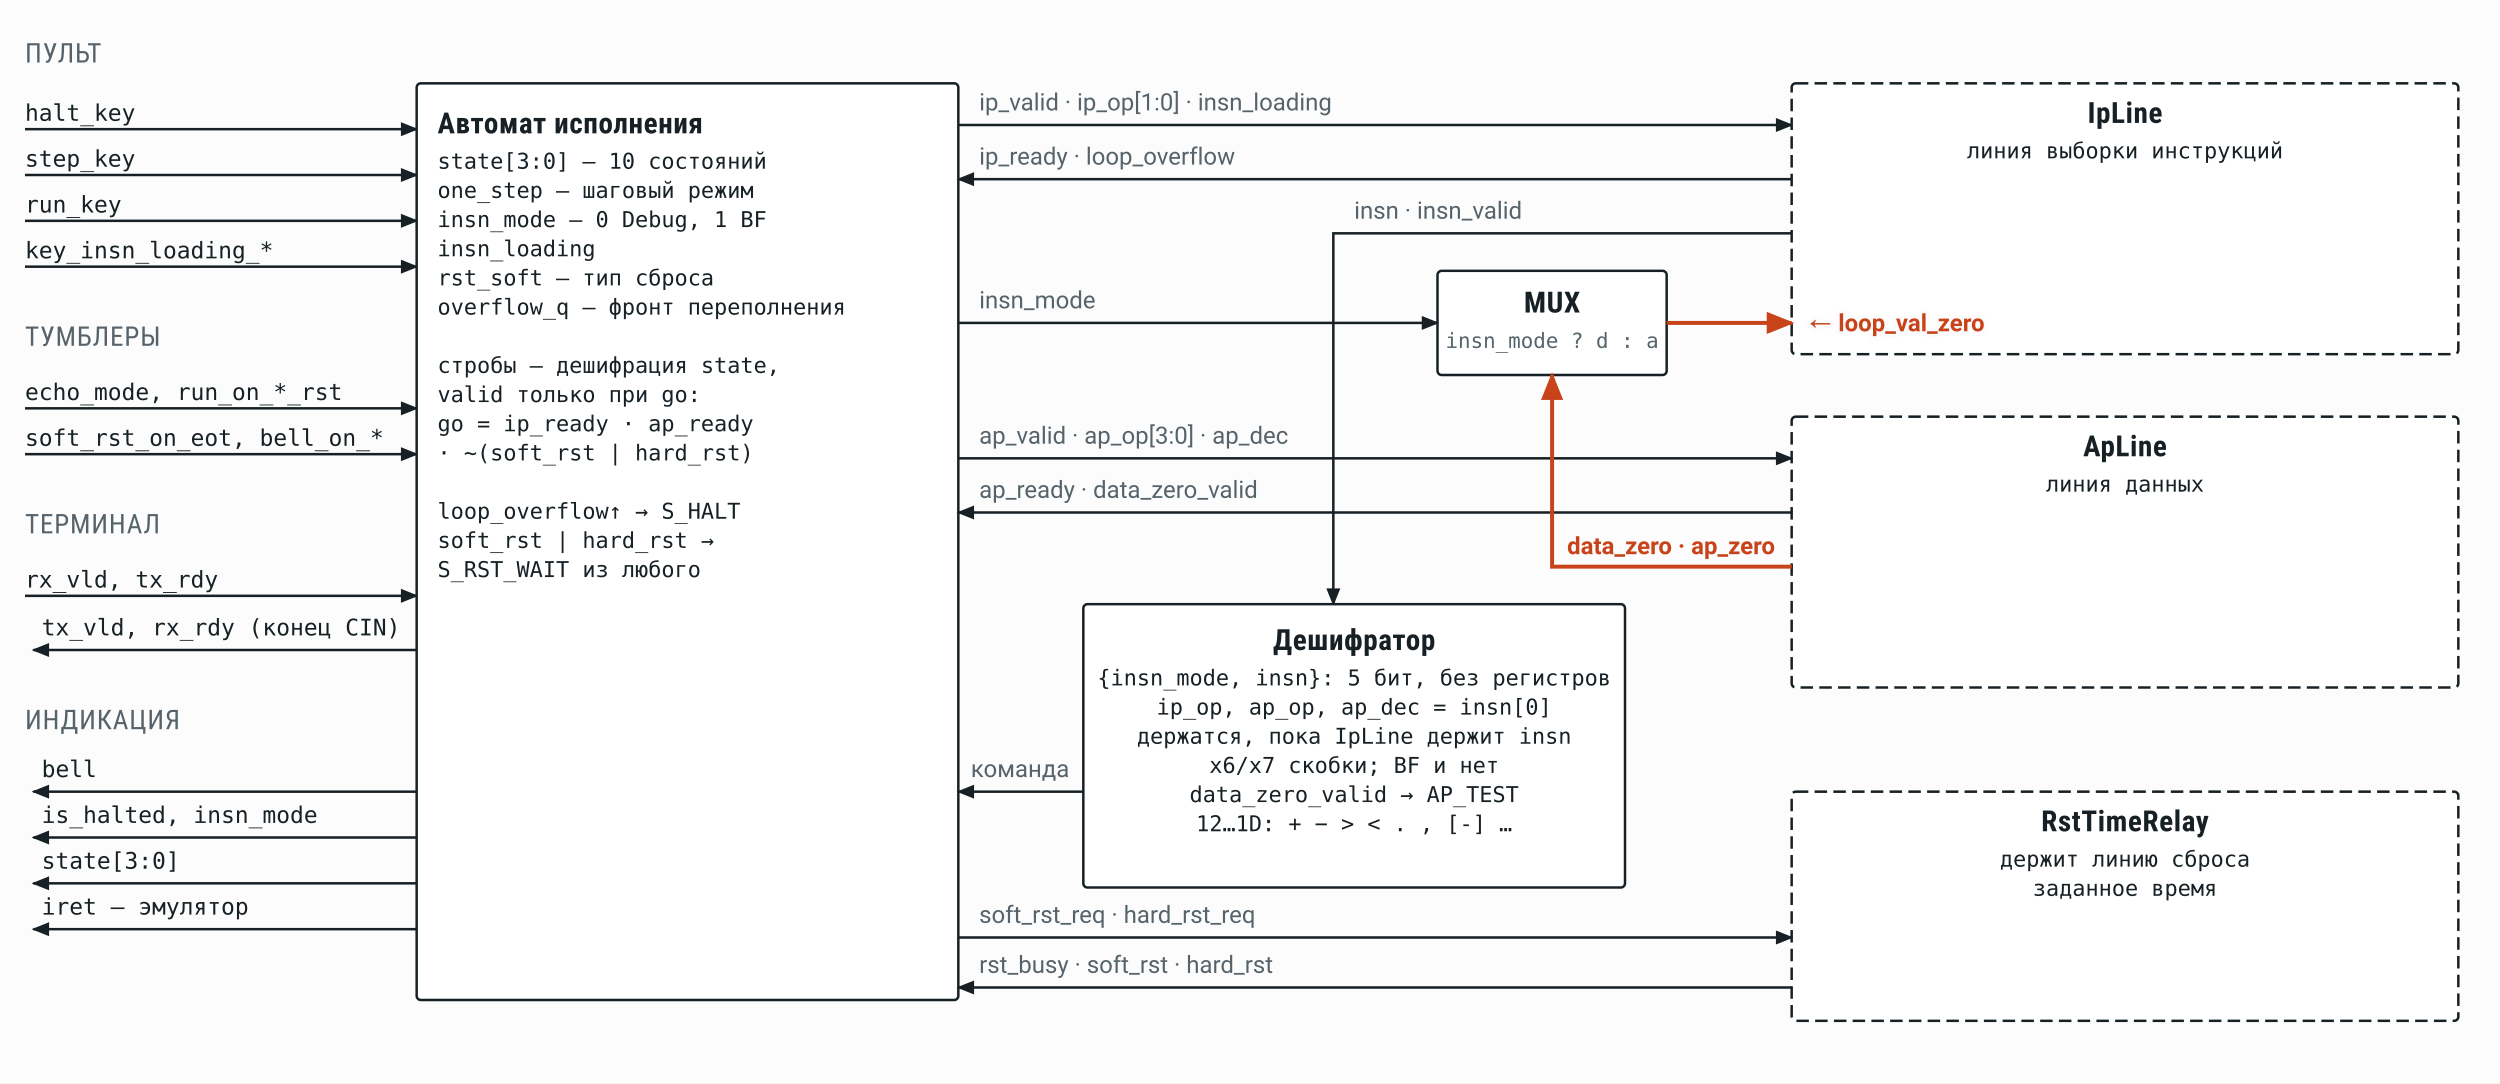
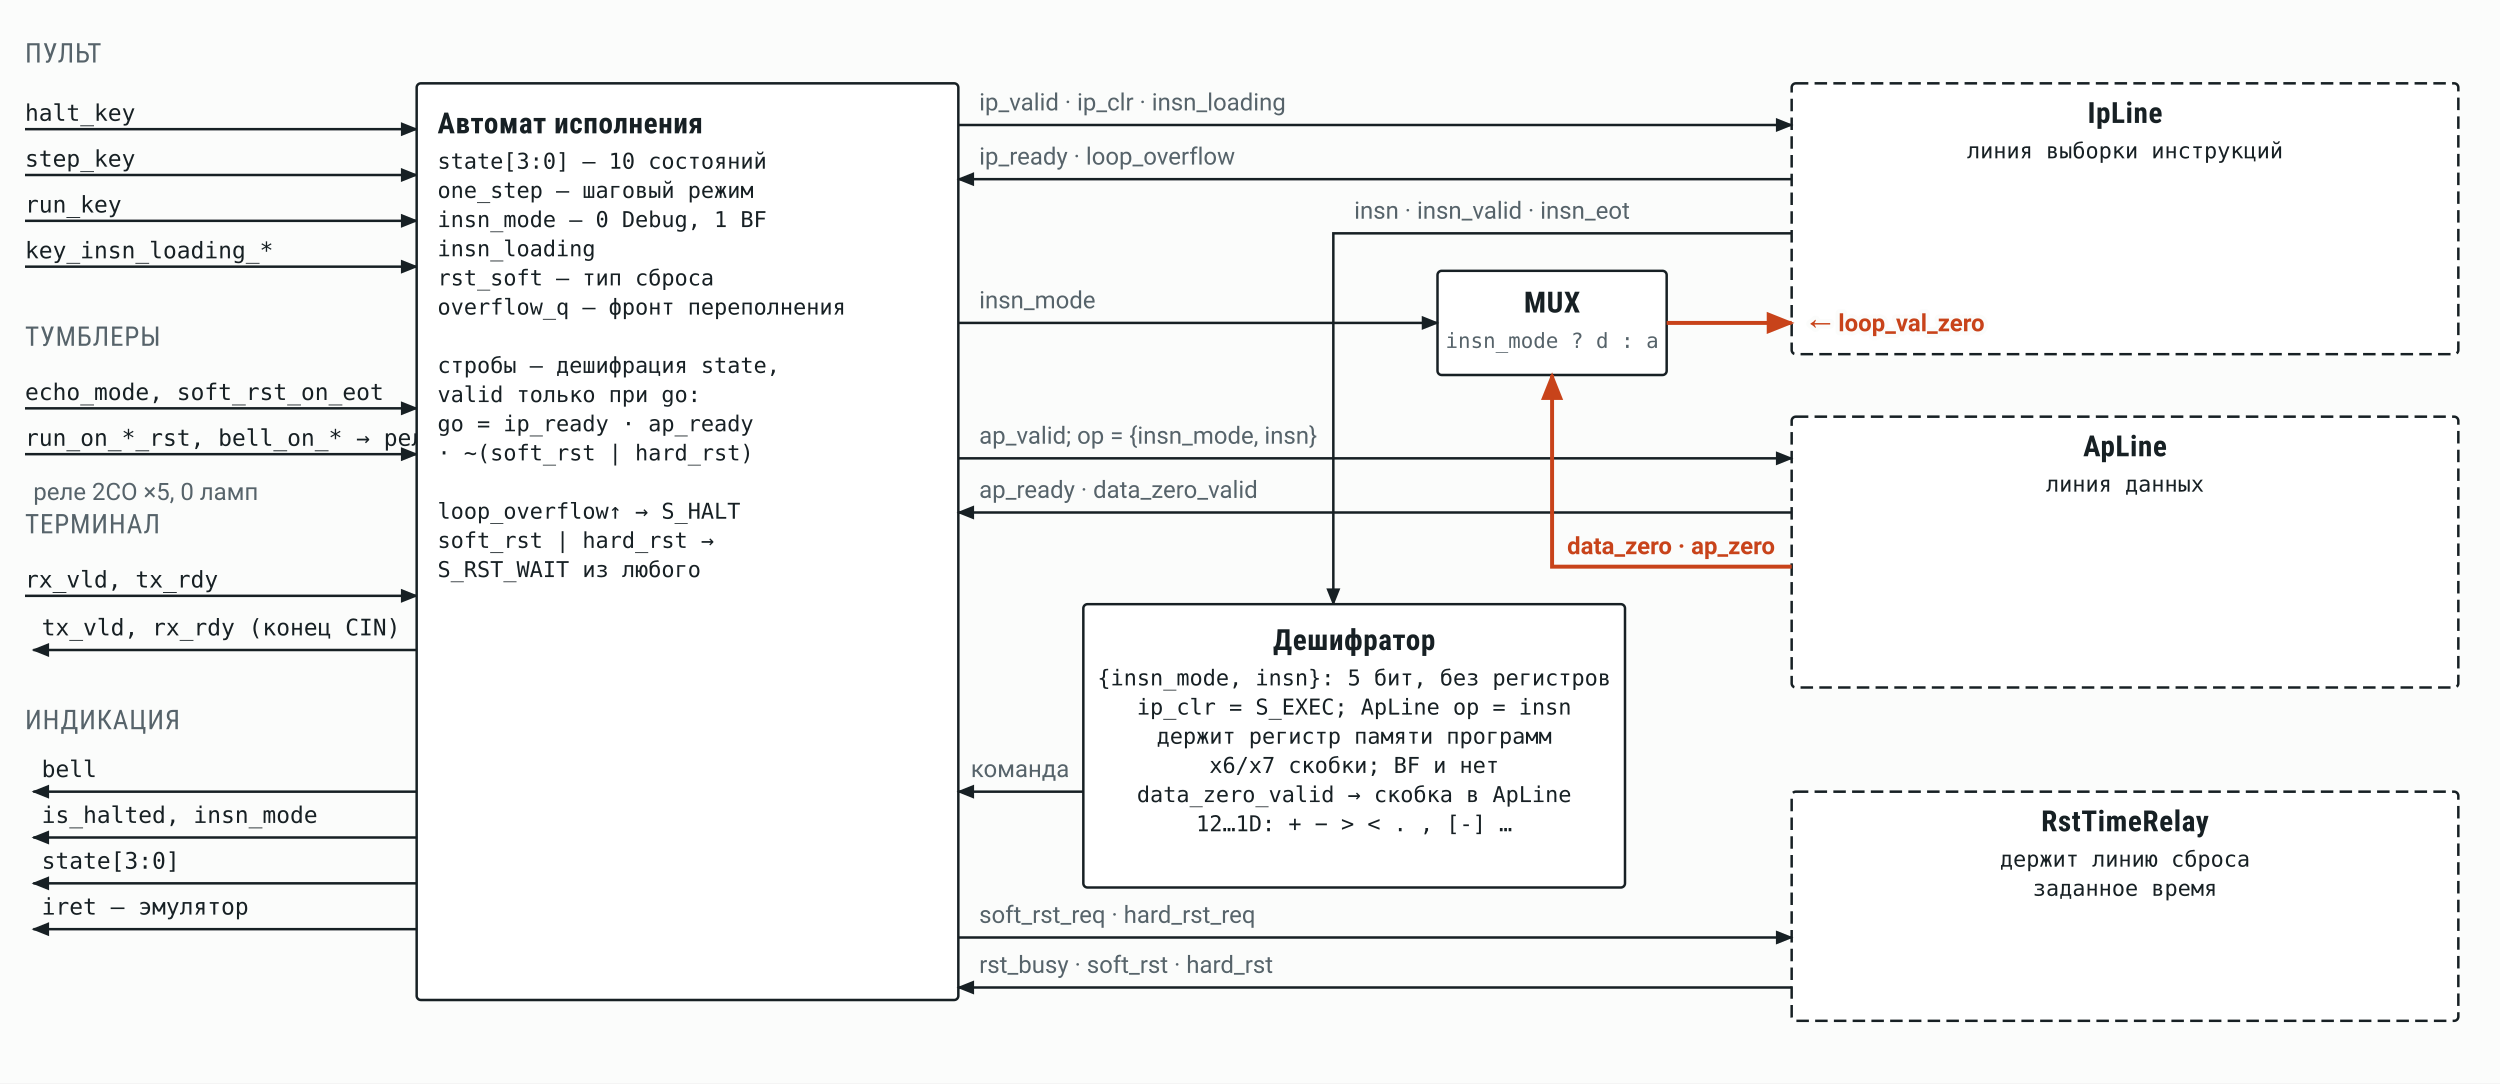
<svg xmlns="http://www.w3.org/2000/svg" viewBox="0 0 1200 520" width="1200" height="520" class="dg" role="img" aria-label="Управление машиной: автомат исполнения принимает команды пульта и терминала, дешифрует инструкцию по паре режим-опкод и раздаёт операции линии выборки, линии данных и реле времени сброса.">
  <style>
.dg { color: #172024; display: block; height: auto; color: #172024; }
.dg text { fill: currentColor; font-family: "PT Sans", "Segoe UI", Roboto, Helvetica, Arial, sans-serif; font-size: 11px; }
.dg .tt { font-family: "PT Sans Narrow", "Arial Narrow", "Roboto Condensed", Arial, sans-serif; font-weight: 700; font-size: 14px; letter-spacing: 0.02em; }
.dg .tm { font-family: "JetBrains Mono", "DejaVu Sans Mono", Consolas, "Liberation Mono", monospace; font-size: 10.5px; }
.dg .tl { fill: #56636a; font-size: 11.5px; }
.dg .tp { font-family: "JetBrains Mono", "DejaVu Sans Mono", Consolas, "Liberation Mono", monospace; font-size: 11px; }
.dg .tpi { font-family: "JetBrains Mono", "DejaVu Sans Mono", Consolas, "Liberation Mono", monospace; font-size: 10px; fill: #56636a; }
.dg .tn { fill: #56636a; font-size: 10.5px; }
.dg .tg { font-family: "JetBrains Mono", "DejaVu Sans Mono", Consolas, "Liberation Mono", monospace; font-size: 13px; font-weight: 700; }
.dg .ts { font-family: "JetBrains Mono", "DejaVu Sans Mono", Consolas, "Liberation Mono", monospace; font-size: 11.5px; font-weight: 600; }
.dg .tf { font-family: "PT Sans Narrow", "Arial Narrow", "Roboto Condensed", Arial, sans-serif; font-size: 13px; letter-spacing: 0.03em; fill: #56636a; }
.dg .tk { font-family: "PT Sans Narrow", "Arial Narrow", "Roboto Condensed", Arial, sans-serif; font-weight: 700; font-size: 14px; }
.dg .ti { font-family: "JetBrains Mono", "DejaVu Sans Mono", Consolas, "Liberation Mono", monospace; font-size: 8.5px; fill: #56636a; }
.dg .tnum { font-family: "JetBrains Mono", "DejaVu Sans Mono", Consolas, "Liberation Mono", monospace; font-size: 11px; font-weight: 700; fill: #c8431a; }
.dg .tacc { fill: #c8431a; font-weight: 700; font-size: 11.5px; }
.dg .blk { fill: #ffffff; stroke: currentColor; stroke-width: 1.2; }
.dg .blk-opt { fill: #ffffff; stroke: currentColor; stroke-width: 1.2; stroke-dasharray: 6 3; }
.dg .blk-acc { fill: rgba(200, 67, 26, 0.13); stroke: #c8431a; stroke-width: 1.6; }
.dg .frame { fill: none; stroke: #56636a; stroke-width: 1; stroke-dasharray: 2 4; }
.dg .w { fill: none; stroke: currentColor; stroke-width: 1.2; }
.dg .wd { fill: none; stroke: currentColor; stroke-width: 1.2; stroke-dasharray: 5 3; }
.dg .wacc { fill: none; stroke: #c8431a; stroke-width: 1.9; }
.dg .wbus { fill: none; stroke: currentColor; stroke-width: 3.2; }
.dg .wthin { fill: none; stroke: #56636a; stroke-width: 1; }
.dg .wv { fill: none; stroke: currentColor; stroke-width: 1.6; }
.dg .wvacc { fill: none; stroke: #c8431a; stroke-width: 2.1; }
.dg .grid { stroke: #c6cfcd; stroke-width: 1; }
.dg .ah { fill: currentColor; }
.dg .ahg { fill: #c8431a; }
.dg .ahw { fill: #a4126e; }
.dg .wwarn { fill: none; stroke: #a4126e; stroke-width: 1.8; stroke-dasharray: 6 3; }
.dg .twarn { fill: #a4126e; font-weight: 700; font-size: 11.5px; }
.dg .tl, .dg .tn, .dg .tacc, .dg .twarn { paint-order: stroke; stroke: #fbfcfb; stroke-width: 4px; stroke-linejoin: round; }
.dg .dot { fill: currentColor; }
.dg .dot-acc { fill: #c8431a; }
.dg .inv { fill: #ffffff; stroke: currentColor; stroke-width: 1.2; }
.dg .st { fill: #ffffff; stroke: currentColor; stroke-width: 1.3; }
.dg .st-acc { fill: rgba(200, 67, 26, 0.13); stroke: #c8431a; stroke-width: 1.9; }
.dg .st-dim { fill: #e3e9e8; stroke: #56636a; stroke-width: 1.1; stroke-dasharray: 4 3; }
.dg .anode { fill: #e3e9e8; stroke: #56636a; stroke-width: 1; }
.dg .kmain { fill: #ffffff; stroke: currentColor; stroke-width: 1.4; }
.dg .kga { fill: #ffffff; stroke: currentColor; stroke-width: 1.2; }
.dg .kgb { fill: #56636a; }
.dg .lit { fill: #c8431a; stroke: #c8431a; }
.dg .halo { fill: rgba(200, 67, 26, 0.13); }
.dg .tgt { fill: none; stroke: #c8431a; stroke-width: 1.3; stroke-dasharray: 3 3; }
.dg .seg { fill: #ffffff; stroke: currentColor; stroke-width: 1.1; }
.dg .seg-acc { fill: rgba(200, 67, 26, 0.13); stroke: #c8431a; stroke-width: 1.4; }
.dg .seg-off { fill: #e3e9e8; stroke: #56636a; stroke-width: 1; }
</style>
  <rect x="0" y="0" width="1200" height="520" fill="#fbfcfb" />
  <defs>
    <marker id="mc-a" viewBox="0 0 10 10" refX="9" refY="5" markerWidth="7" markerHeight="7" orient="auto-start-reverse">
      <path d="M0,1 L10,5 L0,9 z" fill="#172024" stroke="none" stroke-width="0" class="ah" />
    </marker>
    <marker id="mc-ag" viewBox="0 0 10 10" refX="9" refY="5" markerWidth="7" markerHeight="7" orient="auto-start-reverse">
      <path d="M0,1 L10,5 L0,9 z" fill="#c8431a" stroke="none" stroke-width="0" class="ahg" />
    </marker>
    <marker id="mc-aw" viewBox="0 0 10 10" refX="9" refY="5" markerWidth="7" markerHeight="7" orient="auto-start-reverse">
      <path d="M0,1 L10,5 L0,9 z" fill="#a4126e" stroke="none" stroke-width="0" class="ahw" />
    </marker>
  </defs>
  <g transform="translate(0,0)">
    <text x="12" y="30" fill="#56636a" font-size="11" font-family="sans-serif" class="tf" text-anchor="start">ПУЛЬТ</text>
    <text x="12" y="58" fill="#172024" font-size="11" font-family="sans-serif" class="tp" text-anchor="start">halt_key</text>
    <polyline points="12,62 200,62" fill="none" stroke="#172024" stroke-width="1.2" class="w" marker-end="url(#mc-a)" />
    <text x="12" y="80" fill="#172024" font-size="11" font-family="sans-serif" class="tp" text-anchor="start">step_key</text>
    <polyline points="12,84 200,84" fill="none" stroke="#172024" stroke-width="1.2" class="w" marker-end="url(#mc-a)" />
    <text x="12" y="102" fill="#172024" font-size="11" font-family="sans-serif" class="tp" text-anchor="start">run_key</text>
    <polyline points="12,106 200,106" fill="none" stroke="#172024" stroke-width="1.2" class="w" marker-end="url(#mc-a)" />
    <text x="12" y="124" fill="#172024" font-size="11" font-family="sans-serif" class="tp" text-anchor="start">key_insn_loading_*</text>
    <polyline points="12,128 200,128" fill="none" stroke="#172024" stroke-width="1.2" class="w" marker-end="url(#mc-a)" />
    <text x="12" y="166" fill="#56636a" font-size="11" font-family="sans-serif" class="tf" text-anchor="start">ТУМБЛЕРЫ</text>
-     <text x="12" y="192" fill="#172024" font-size="11" font-family="sans-serif" class="tp" text-anchor="start">echo_mode, run_on_*_rst</text>
+     <text x="12" y="192" fill="#172024" font-size="11" font-family="sans-serif" class="tp" text-anchor="start">echo_mode, soft_rst_on_eot</text>
    <polyline points="12,196 200,196" fill="none" stroke="#172024" stroke-width="1.2" class="w" marker-end="url(#mc-a)" />
-     <text x="12" y="214" fill="#172024" font-size="11" font-family="sans-serif" class="tp" text-anchor="start">soft_rst_on_eot, bell_on_*</text>
+     <text x="12" y="214" fill="#172024" font-size="11" font-family="sans-serif" class="tp" text-anchor="start">run_on_*_rst, bell_on_* → реле</text>
    <polyline points="12,218 200,218" fill="none" stroke="#172024" stroke-width="1.2" class="w" marker-end="url(#mc-a)" />
+     <text x="16" y="240" fill="#56636a" font-size="11" font-family="sans-serif" class="tl" text-anchor="start">реле 2CO ×5, 0 ламп</text>
    <text x="12" y="256" fill="#56636a" font-size="11" font-family="sans-serif" class="tf" text-anchor="start">ТЕРМИНАЛ</text>
    <text x="12" y="282" fill="#172024" font-size="11" font-family="sans-serif" class="tp" text-anchor="start">rx_vld, tx_rdy</text>
    <polyline points="12,286 200,286" fill="none" stroke="#172024" stroke-width="1.2" class="w" marker-end="url(#mc-a)" />
    <polyline points="200,312 16,312" fill="none" stroke="#172024" stroke-width="1.2" class="w" marker-end="url(#mc-a)" />
    <text x="20" y="305" fill="#172024" font-size="11" font-family="sans-serif" class="tp" text-anchor="start">tx_vld, rx_rdy (конец CIN)</text>
    <text x="12" y="350" fill="#56636a" font-size="11" font-family="sans-serif" class="tf" text-anchor="start">ИНДИКАЦИЯ</text>
    <polyline points="200,380 16,380" fill="none" stroke="#172024" stroke-width="1.2" class="w" marker-end="url(#mc-a)" />
    <text x="20" y="373" fill="#172024" font-size="11" font-family="sans-serif" class="tp" text-anchor="start">bell</text>
    <polyline points="200,402 16,402" fill="none" stroke="#172024" stroke-width="1.2" class="w" marker-end="url(#mc-a)" />
    <text x="20" y="395" fill="#172024" font-size="11" font-family="sans-serif" class="tp" text-anchor="start">is_halted, insn_mode</text>
    <polyline points="200,424 16,424" fill="none" stroke="#172024" stroke-width="1.2" class="w" marker-end="url(#mc-a)" />
    <text x="20" y="417" fill="#172024" font-size="11" font-family="sans-serif" class="tp" text-anchor="start">state[3:0]</text>
    <polyline points="200,446 16,446" fill="none" stroke="#172024" stroke-width="1.2" class="w" marker-end="url(#mc-a)" />
    <text x="20" y="439" fill="#172024" font-size="11" font-family="sans-serif" class="tp" text-anchor="start">iret — эмулятор</text>
    <rect x="200" y="40" width="260" height="440" rx="2" fill="#ffffff" stroke="#172024" stroke-width="1.2" class="blk" />
    <text x="210" y="64" fill="#172024" font-size="14" font-family="sans-serif" class="tt" text-anchor="start">Автомат исполнения</text>
    <text x="210" y="81" fill="#172024" font-size="11" font-family="sans-serif" class="tm" text-anchor="start">state[3:0] — 10 состояний</text>
    <text x="210" y="95" fill="#172024" font-size="11" font-family="sans-serif" class="tm" text-anchor="start">one_step — шаговый режим</text>
    <text x="210" y="109" fill="#172024" font-size="11" font-family="sans-serif" class="tm" text-anchor="start">insn_mode — 0 Debug, 1 BF</text>
    <text x="210" y="123" fill="#172024" font-size="11" font-family="sans-serif" class="tm" text-anchor="start">insn_loading</text>
    <text x="210" y="137" fill="#172024" font-size="11" font-family="sans-serif" class="tm" text-anchor="start">rst_soft — тип сброса</text>
    <text x="210" y="151" fill="#172024" font-size="11" font-family="sans-serif" class="tm" text-anchor="start">overflow_q — фронт переполнения</text>
    <text x="210" y="165" fill="#172024" font-size="11" font-family="sans-serif" class="tm" text-anchor="start" />
    <text x="210" y="179" fill="#172024" font-size="11" font-family="sans-serif" class="tm" text-anchor="start">стробы — дешифрация state,</text>
    <text x="210" y="193" fill="#172024" font-size="11" font-family="sans-serif" class="tm" text-anchor="start">valid только при go:</text>
    <text x="210" y="207" fill="#172024" font-size="11" font-family="sans-serif" class="tm" text-anchor="start">go = ip_ready · ap_ready</text>
    <text x="210" y="221" fill="#172024" font-size="11" font-family="sans-serif" class="tm" text-anchor="start">      · ~(soft_rst | hard_rst)</text>
    <text x="210" y="235" fill="#172024" font-size="11" font-family="sans-serif" class="tm" text-anchor="start" />
    <text x="210" y="249" fill="#172024" font-size="11" font-family="sans-serif" class="tm" text-anchor="start">loop_overflow↑ → S_HALT</text>
    <text x="210" y="263" fill="#172024" font-size="11" font-family="sans-serif" class="tm" text-anchor="start">soft_rst | hard_rst →</text>
    <text x="210" y="277" fill="#172024" font-size="11" font-family="sans-serif" class="tm" text-anchor="start">S_RST_WAIT из любого</text>
    <rect x="860" y="40" width="320" height="130" rx="2" fill="#ffffff" stroke="#172024" stroke-width="1.2" class="blk-opt" />
    <text x="1020" y="59" fill="#172024" font-size="14" font-family="sans-serif" class="tt" text-anchor="middle">IpLine</text>
    <text x="1020" y="76" fill="#172024" font-size="11" font-family="sans-serif" class="tm" text-anchor="middle">линия выборки инструкций</text>
    <polyline points="460,60 860,60" fill="none" stroke="#172024" stroke-width="1.2" class="w" marker-end="url(#mc-a)" />
-     <text x="470" y="53" fill="#56636a" font-size="11" font-family="sans-serif" class="tl" text-anchor="start">ip_valid · ip_op[1:0] · insn_loading</text>
+     <text x="470" y="53" fill="#56636a" font-size="11" font-family="sans-serif" class="tl" text-anchor="start">ip_valid · ip_clr · insn_loading</text>
    <polyline points="860,86 460,86" fill="none" stroke="#172024" stroke-width="1.2" class="w" marker-end="url(#mc-a)" />
    <text x="470" y="79" fill="#56636a" font-size="11" font-family="sans-serif" class="tl" text-anchor="start">ip_ready · loop_overflow</text>
    <polyline points="860,112 640,112 640,290" fill="none" stroke="#172024" stroke-width="1.2" class="w" marker-end="url(#mc-a)" />
-     <text x="650" y="105" fill="#56636a" font-size="11" font-family="sans-serif" class="tl" text-anchor="start">insn · insn_valid</text>
+     <text x="650" y="105" fill="#56636a" font-size="11" font-family="sans-serif" class="tl" text-anchor="start">insn · insn_valid · insn_eot</text>
    <rect x="690" y="130" width="110" height="50" rx="2" fill="#ffffff" stroke="#172024" stroke-width="1.2" class="blk" />
    <text x="745" y="150" fill="#172024" font-size="14" font-family="sans-serif" class="tt" text-anchor="middle">MUX</text>
    <text x="745" y="167" fill="#56636a" font-size="10" font-family="sans-serif" class="tpi" text-anchor="middle">insn_mode ? d : a</text>
    <polyline points="460,155 690,155" fill="none" stroke="#172024" stroke-width="1.2" class="w" marker-end="url(#mc-a)" />
    <text x="470" y="148" fill="#56636a" font-size="11" font-family="sans-serif" class="tl" text-anchor="start">insn_mode</text>
    <polyline points="800,155 860,155" fill="none" stroke="#c8431a" stroke-width="1.9" class="wacc" marker-end="url(#mc-ag)" />
    <text x="868" y="159" fill="#c8431a" font-size="11" font-family="sans-serif" class="tacc" text-anchor="start">← loop_val_zero</text>
    <rect x="860" y="200" width="320" height="130" rx="2" fill="#ffffff" stroke="#172024" stroke-width="1.2" class="blk-opt" />
    <text x="1020" y="219" fill="#172024" font-size="14" font-family="sans-serif" class="tt" text-anchor="middle">ApLine</text>
    <text x="1020" y="236" fill="#172024" font-size="11" font-family="sans-serif" class="tm" text-anchor="middle">линия данных</text>
    <polyline points="460,220 860,220" fill="none" stroke="#172024" stroke-width="1.2" class="w" marker-end="url(#mc-a)" />
-     <text x="470" y="213" fill="#56636a" font-size="11" font-family="sans-serif" class="tl" text-anchor="start">ap_valid · ap_op[3:0] · ap_dec</text>
+     <text x="470" y="213" fill="#56636a" font-size="11" font-family="sans-serif" class="tl" text-anchor="start">ap_valid; op = {insn_mode, insn}</text>
    <polyline points="860,246 460,246" fill="none" stroke="#172024" stroke-width="1.2" class="w" marker-end="url(#mc-a)" />
    <text x="470" y="239" fill="#56636a" font-size="11" font-family="sans-serif" class="tl" text-anchor="start">ap_ready · data_zero_valid</text>
    <polyline points="860,272 745,272 745,180" fill="none" stroke="#c8431a" stroke-width="1.9" class="wacc" marker-end="url(#mc-ag)" />
    <text x="852" y="266" fill="#c8431a" font-size="11" font-family="sans-serif" class="tacc" text-anchor="end">data_zero · ap_zero</text>
    <rect x="520" y="290" width="260" height="136" rx="2" fill="#ffffff" stroke="#172024" stroke-width="1.2" class="blk" />
    <text x="650" y="312" fill="#172024" font-size="14" font-family="sans-serif" class="tt" text-anchor="middle">Дешифратор</text>
    <text x="650" y="329" fill="#172024" font-size="11" font-family="sans-serif" class="tm" text-anchor="middle">{insn_mode, insn}: 5 бит, без регистров</text>
-     <text x="650" y="343" fill="#172024" font-size="11" font-family="sans-serif" class="tm" text-anchor="middle">ip_op, ap_op, ap_dec = insn[0]</text>
-     <text x="650" y="357" fill="#172024" font-size="11" font-family="sans-serif" class="tm" text-anchor="middle">держатся, пока IpLine держит insn</text>
+     <text x="650" y="343" fill="#172024" font-size="11" font-family="sans-serif" class="tm" text-anchor="middle">ip_clr = S_EXEC; ApLine op = insn</text>
+     <text x="650" y="357" fill="#172024" font-size="11" font-family="sans-serif" class="tm" text-anchor="middle">держит регистр памяти программ</text>
    <text x="650" y="371" fill="#172024" font-size="11" font-family="sans-serif" class="tm" text-anchor="middle">x6/x7 скобки; BF и нет</text>
-     <text x="650" y="385" fill="#172024" font-size="11" font-family="sans-serif" class="tm" text-anchor="middle">data_zero_valid → AP_TEST</text>
+     <text x="650" y="385" fill="#172024" font-size="11" font-family="sans-serif" class="tm" text-anchor="middle">data_zero_valid → скобка в ApLine</text>
    <text x="650" y="399" fill="#172024" font-size="11" font-family="sans-serif" class="tm" text-anchor="middle">12…1D: + − &gt; &lt; . , [-] …</text>
    <polyline points="520,380 460,380" fill="none" stroke="#172024" stroke-width="1.2" class="w" marker-end="url(#mc-a)" />
    <text x="466" y="373" fill="#56636a" font-size="11" font-family="sans-serif" class="tl" text-anchor="start">команда</text>
    <rect x="860" y="380" width="320" height="110" rx="2" fill="#ffffff" stroke="#172024" stroke-width="1.2" class="blk-opt" />
    <text x="1020" y="399" fill="#172024" font-size="14" font-family="sans-serif" class="tt" text-anchor="middle">RstTimeRelay</text>
    <text x="1020" y="416" fill="#172024" font-size="11" font-family="sans-serif" class="tm" text-anchor="middle">держит линию сброса</text>
    <text x="1020" y="430" fill="#172024" font-size="11" font-family="sans-serif" class="tm" text-anchor="middle">заданное время</text>
    <polyline points="460,450 860,450" fill="none" stroke="#172024" stroke-width="1.2" class="w" marker-end="url(#mc-a)" />
    <text x="470" y="443" fill="#56636a" font-size="11" font-family="sans-serif" class="tl" text-anchor="start">soft_rst_req · hard_rst_req</text>
    <polyline points="860,474 460,474" fill="none" stroke="#172024" stroke-width="1.2" class="w" marker-end="url(#mc-a)" />
    <text x="470" y="467" fill="#56636a" font-size="11" font-family="sans-serif" class="tl" text-anchor="start">rst_busy · soft_rst · hard_rst</text>
  </g>
</svg>
